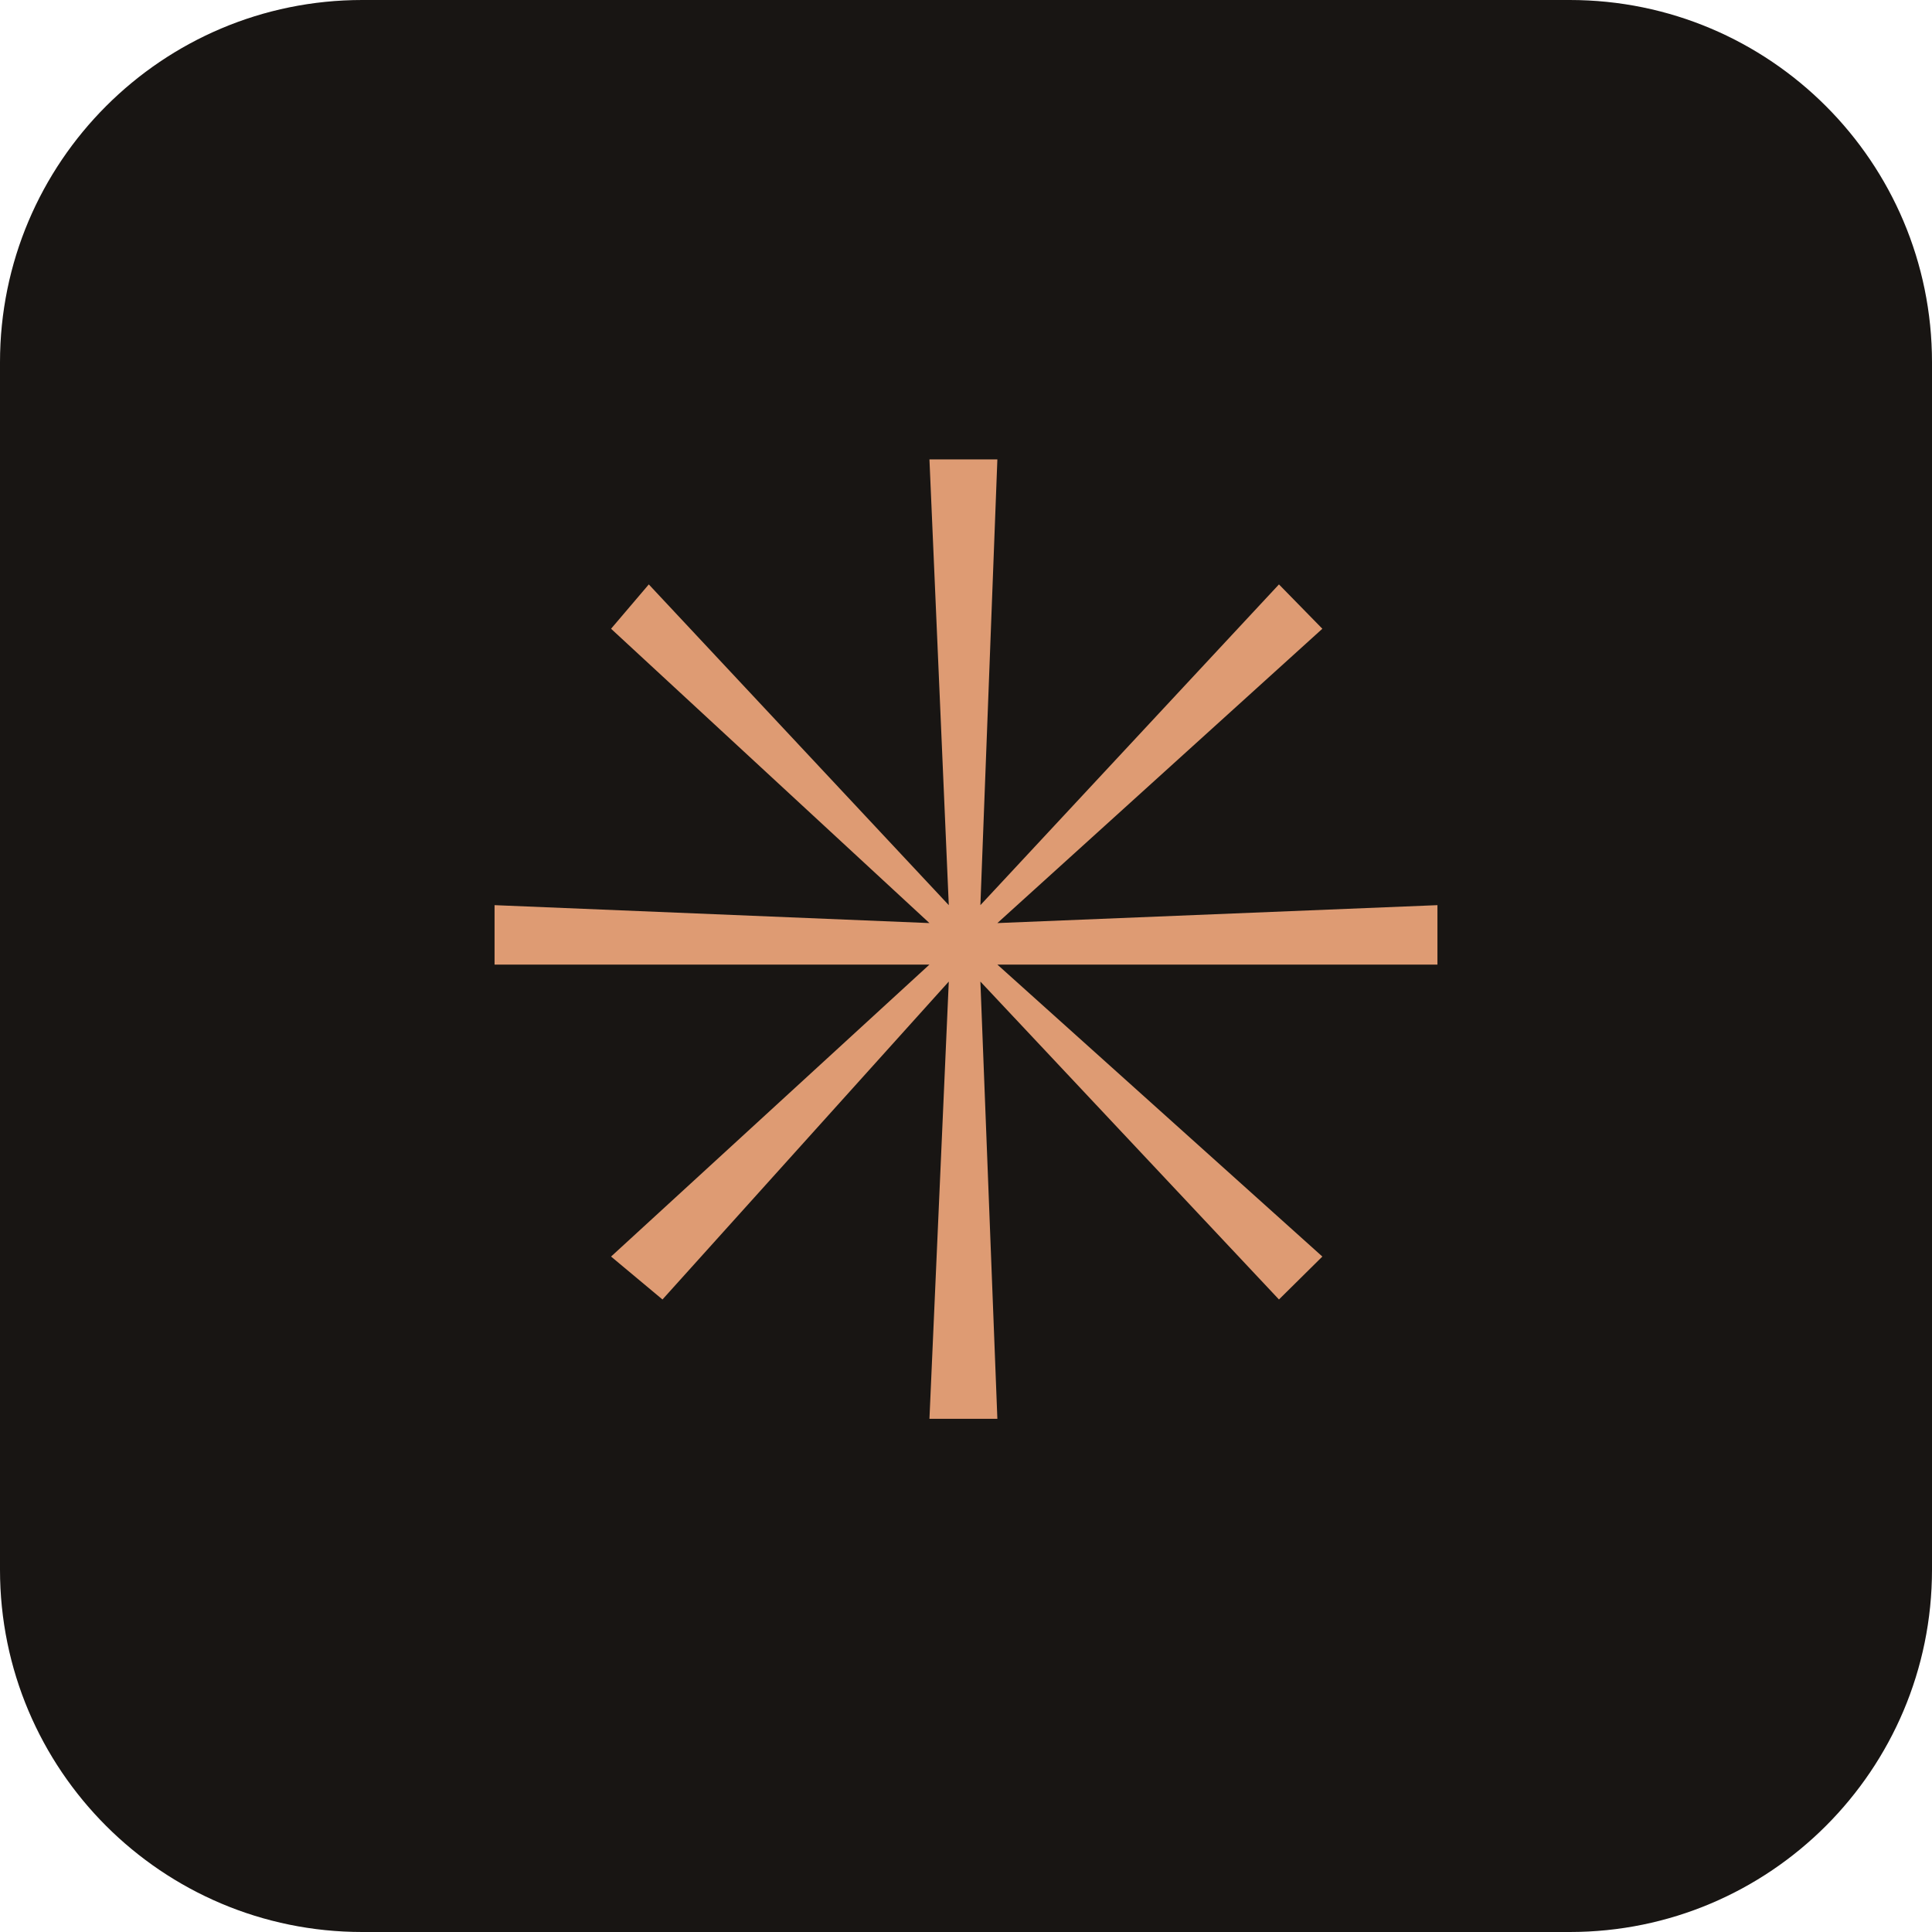
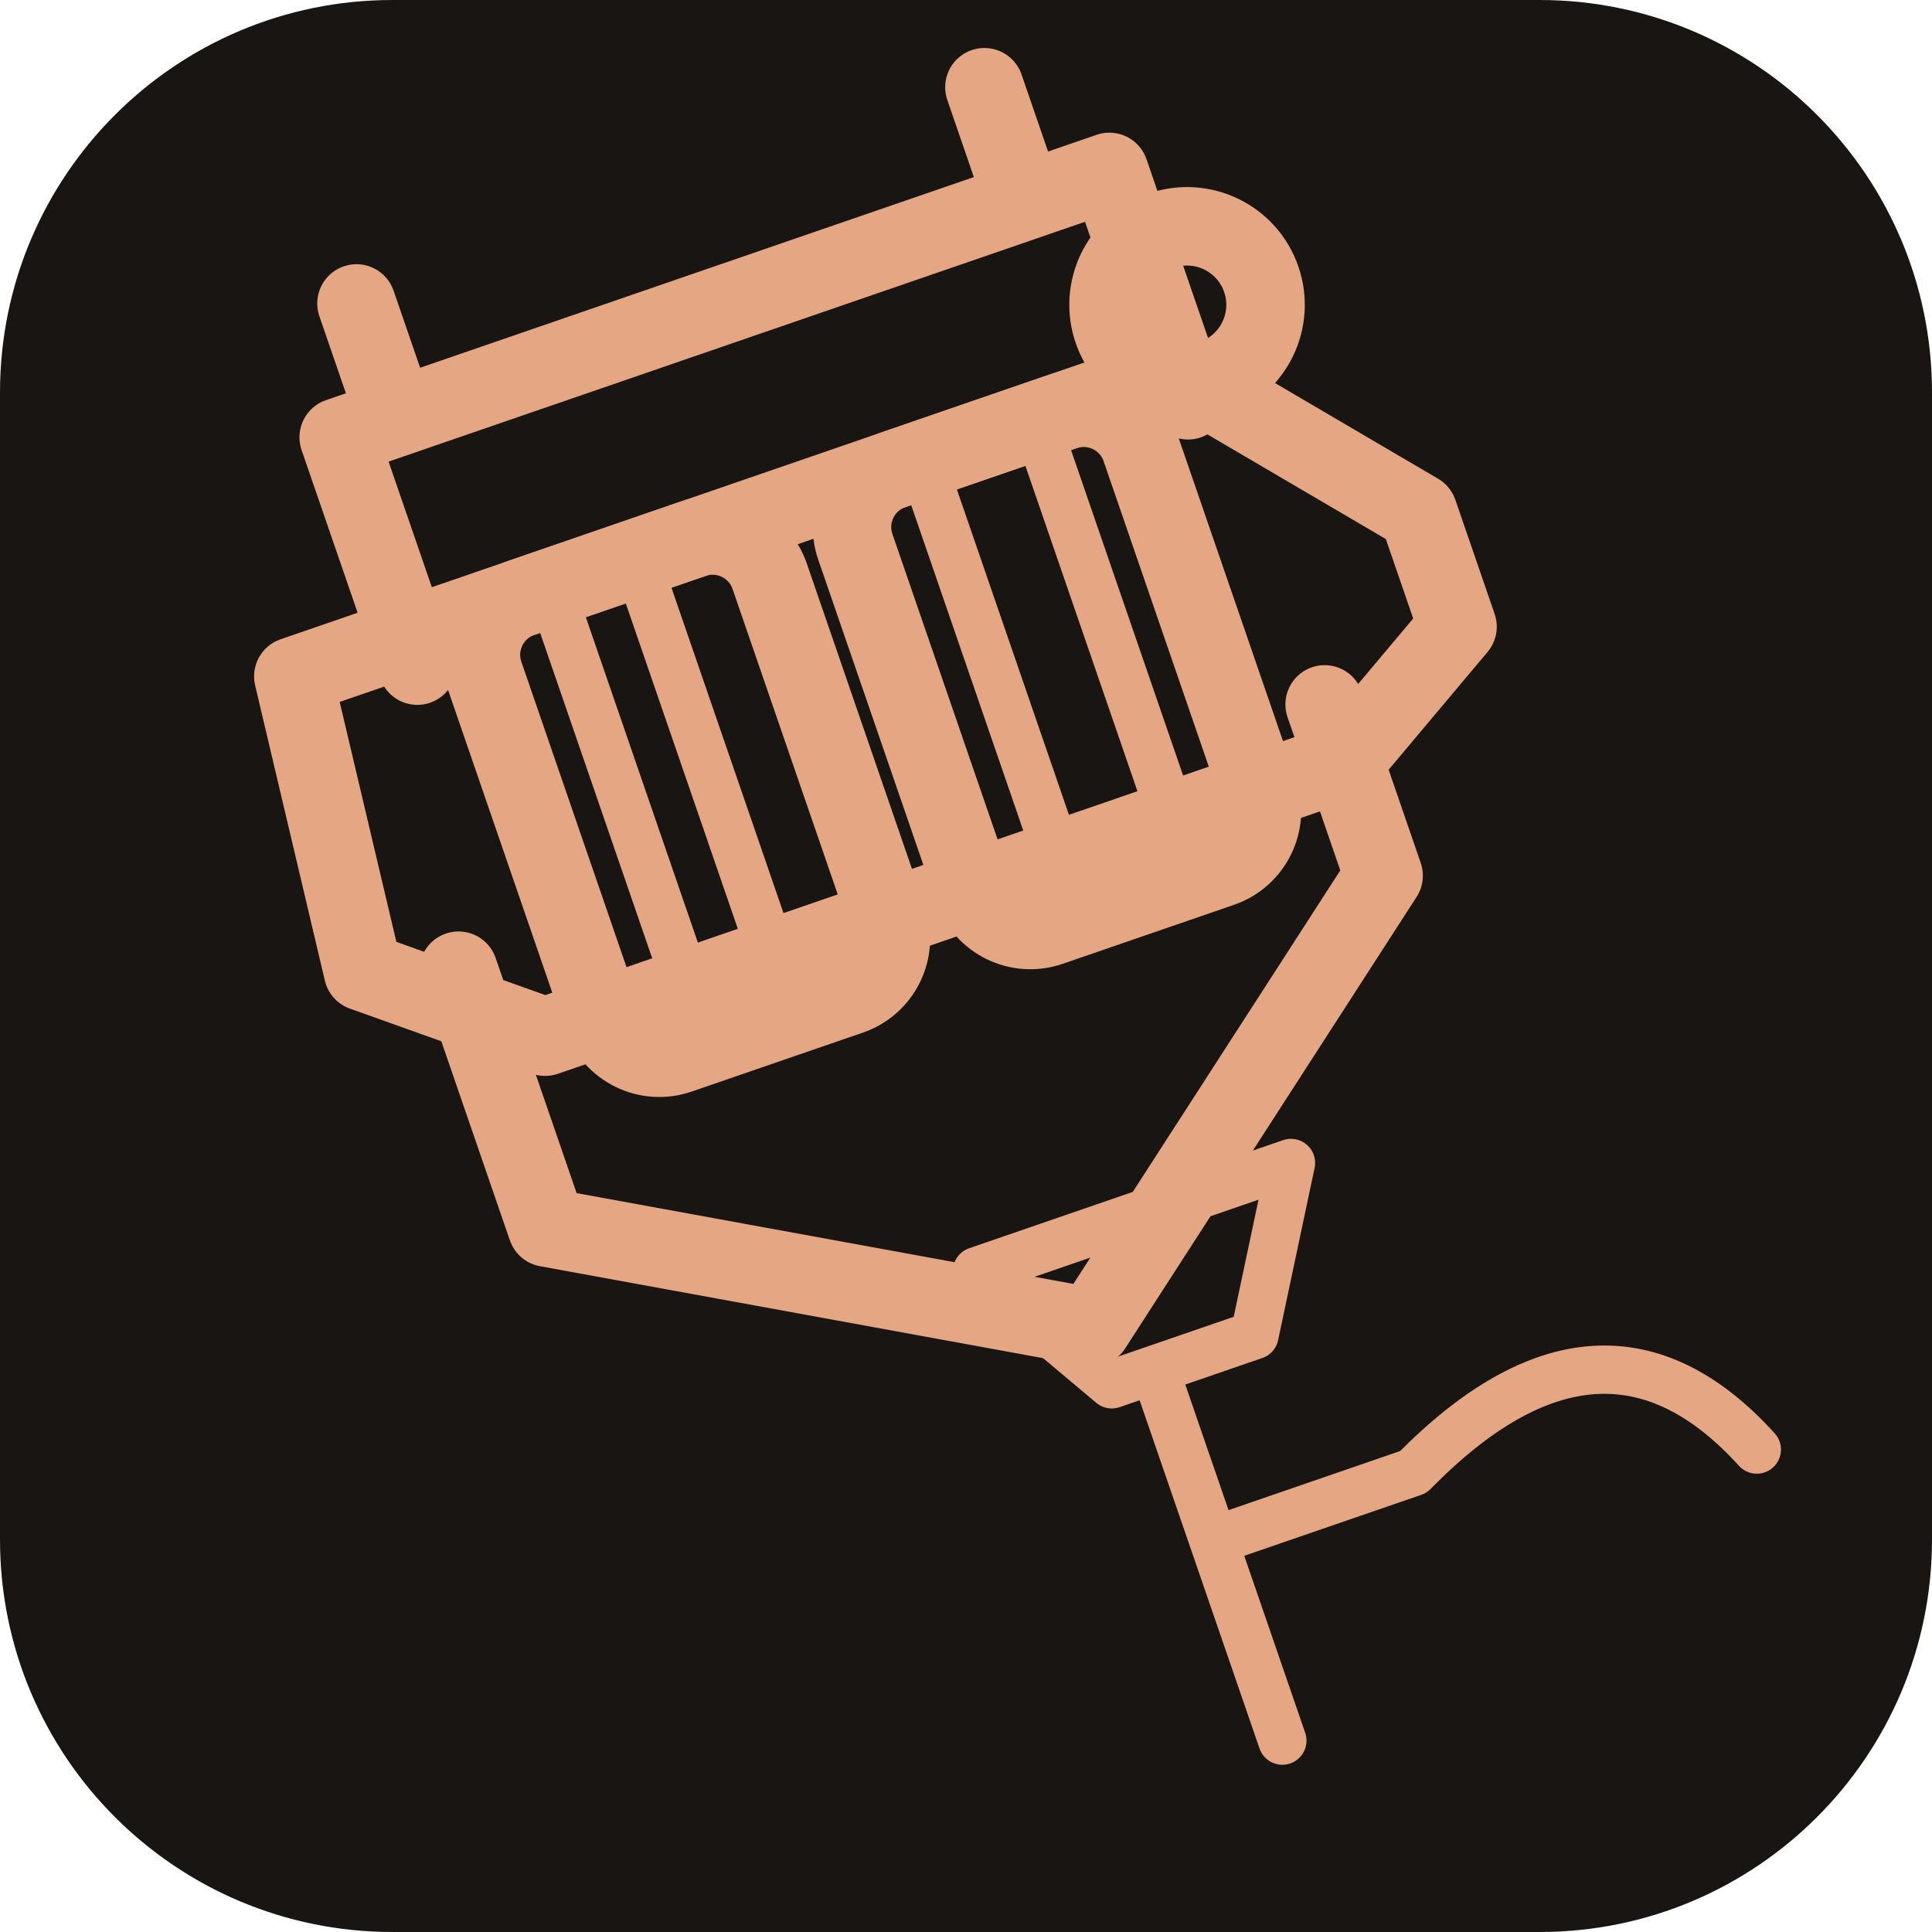
<svg xmlns="http://www.w3.org/2000/svg" viewBox="0 0 64 64">
-   <rect width="64" height="64" rx="12" fill="#181513" />
-   <text x="32" y="47" fill="#de9b73" font-size="46" text-anchor="middle">✳</text>
+   <rect width="64" height="64" rx="13" fill="#181513" />
+   <g stroke="#e5a783" stroke-width="2.6" stroke-linejoin="round" stroke-linecap="round" fill="none" transform="rotate(-19 31 32)">
+     <path d="M14 16h31l6 7v4l-5 3H18l-5-4zM18 17V9h27v8M20 9V5m22 4V5M16 27v9l16 9 14-11v-6" />
+     <rect x="20" y="16" width="10" height="16" rx="2" />
+     <rect x="33" y="16" width="10" height="16" rx="2" />
+     <path d="M23 17v14m3-14v14m10-14v14m4-14v14M29 42h11l-3 5h-5zM33.5 47v13M33.5 53h7M40.5 53q8-4 11 3" stroke-width="1.6" />
+     <circle cx="46" cy="14" r="2.6" />
+   </g>
</svg>
